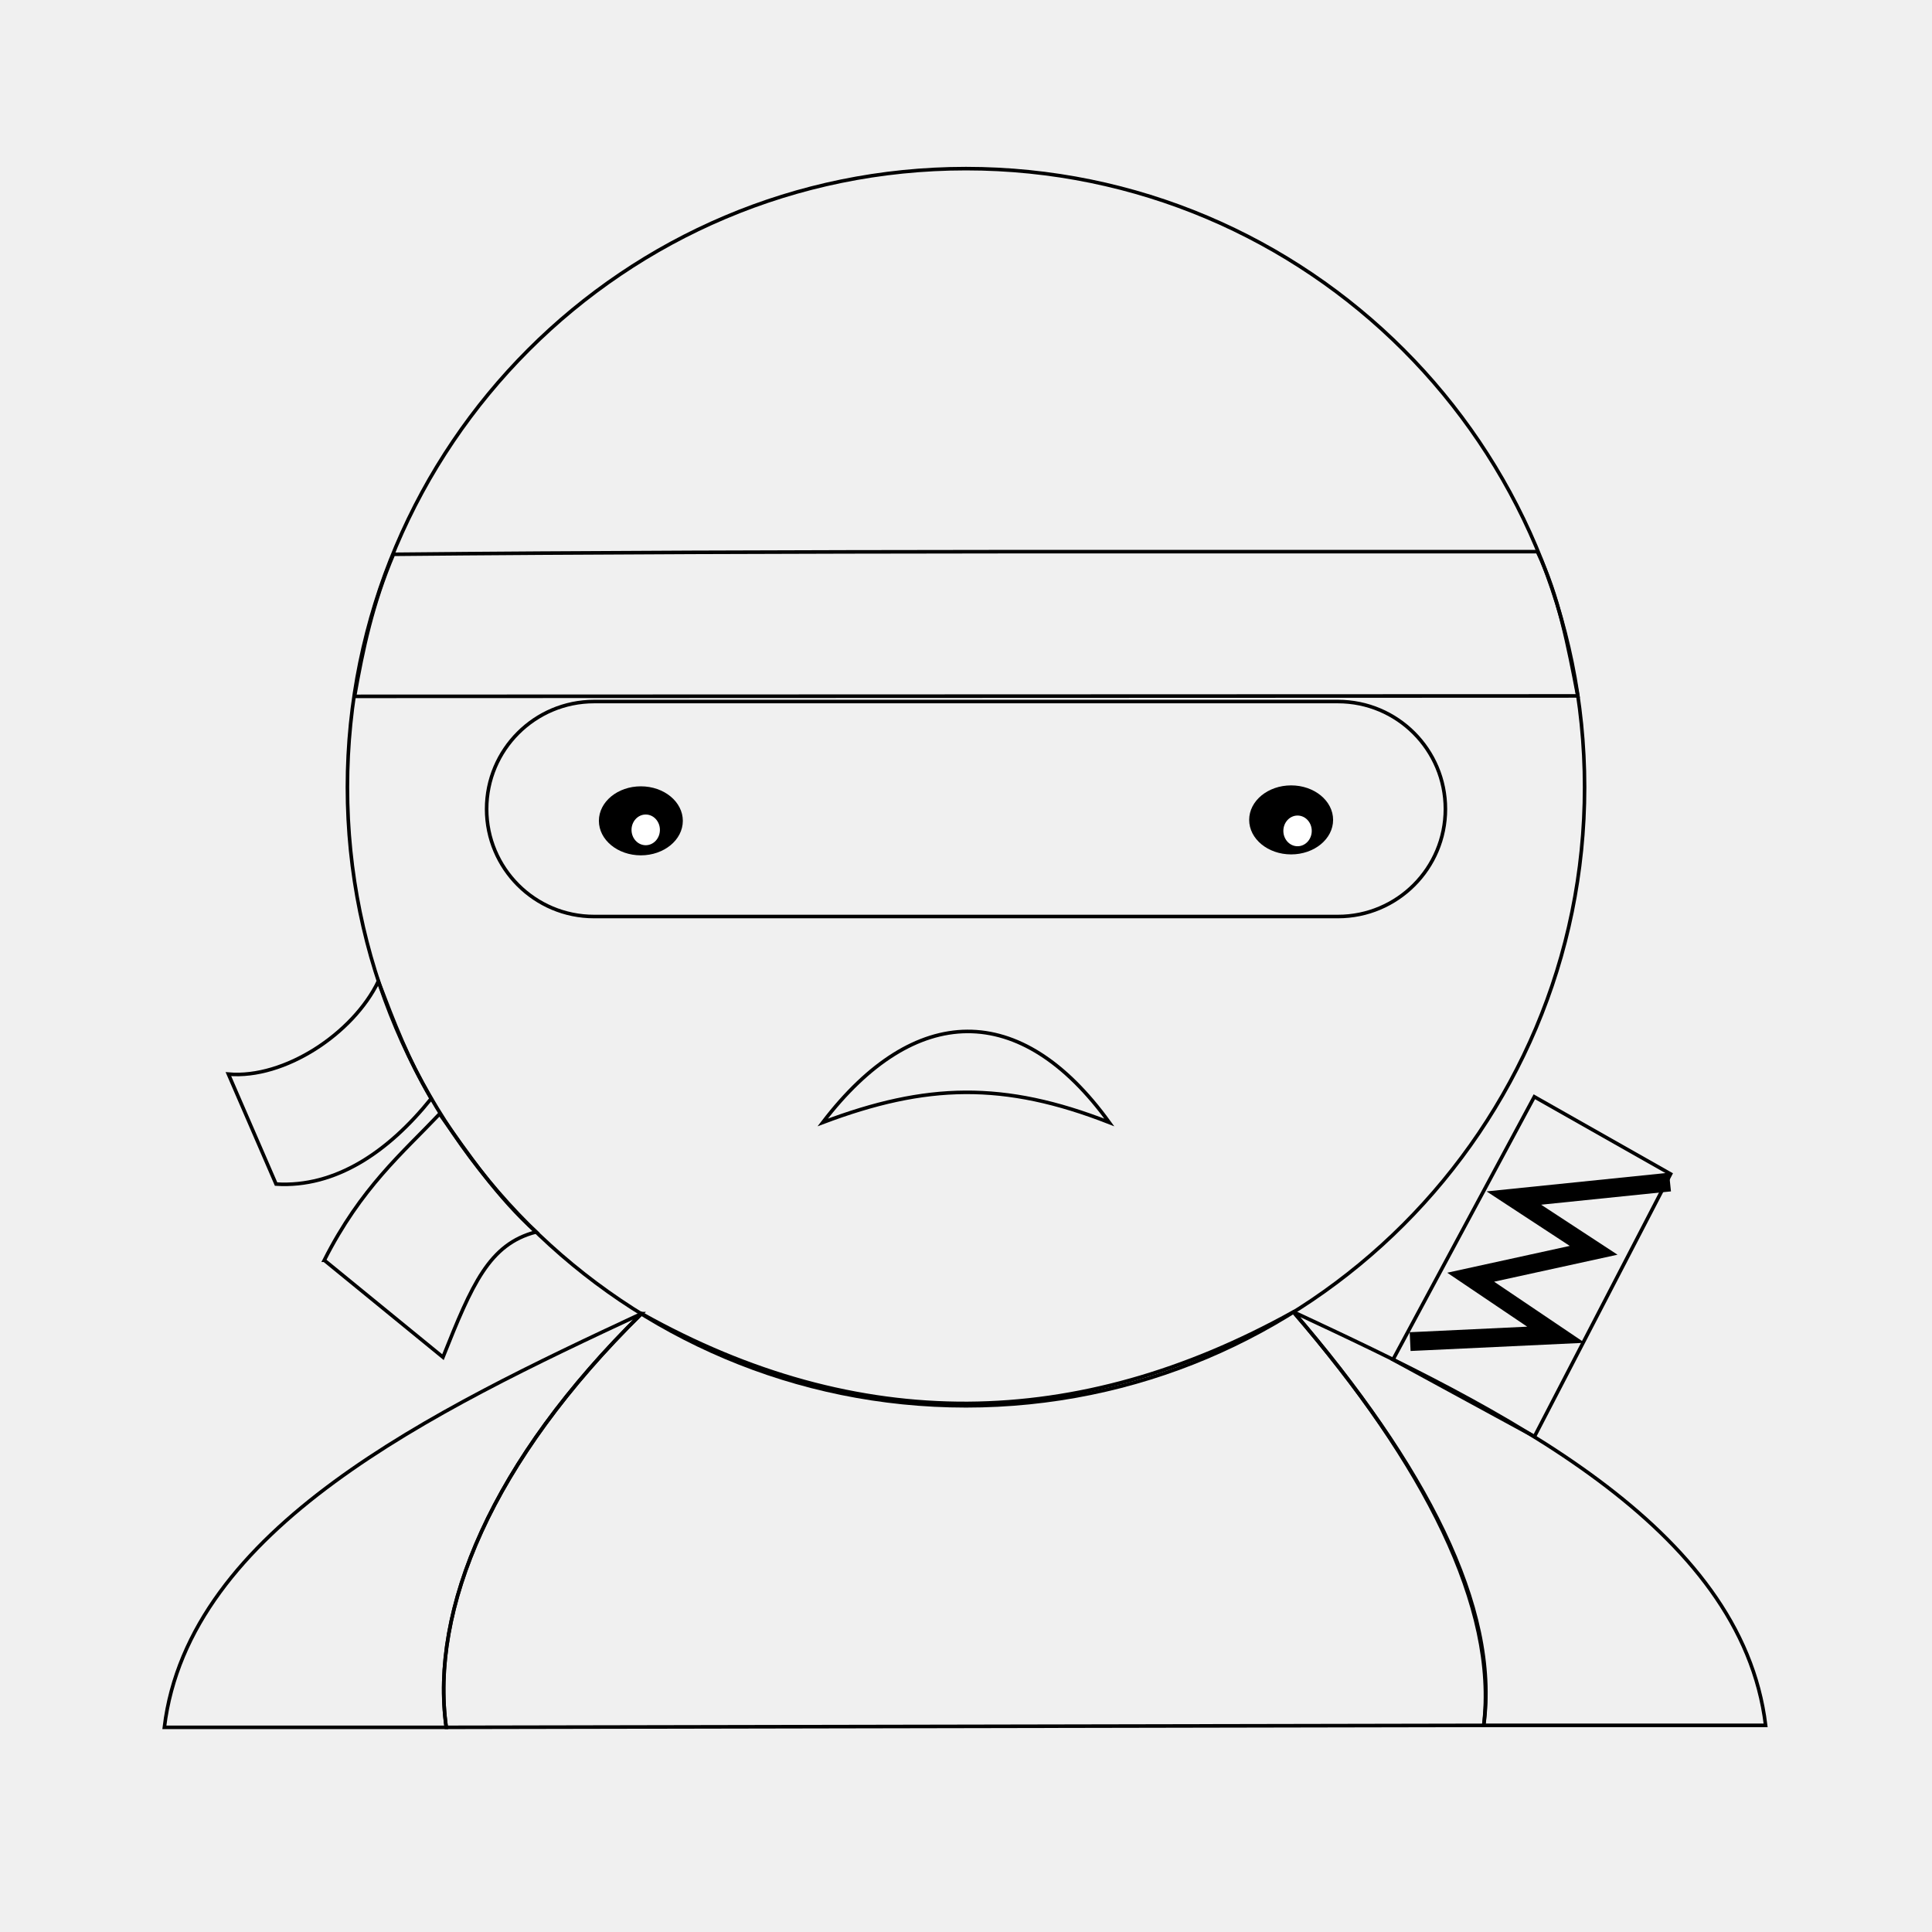
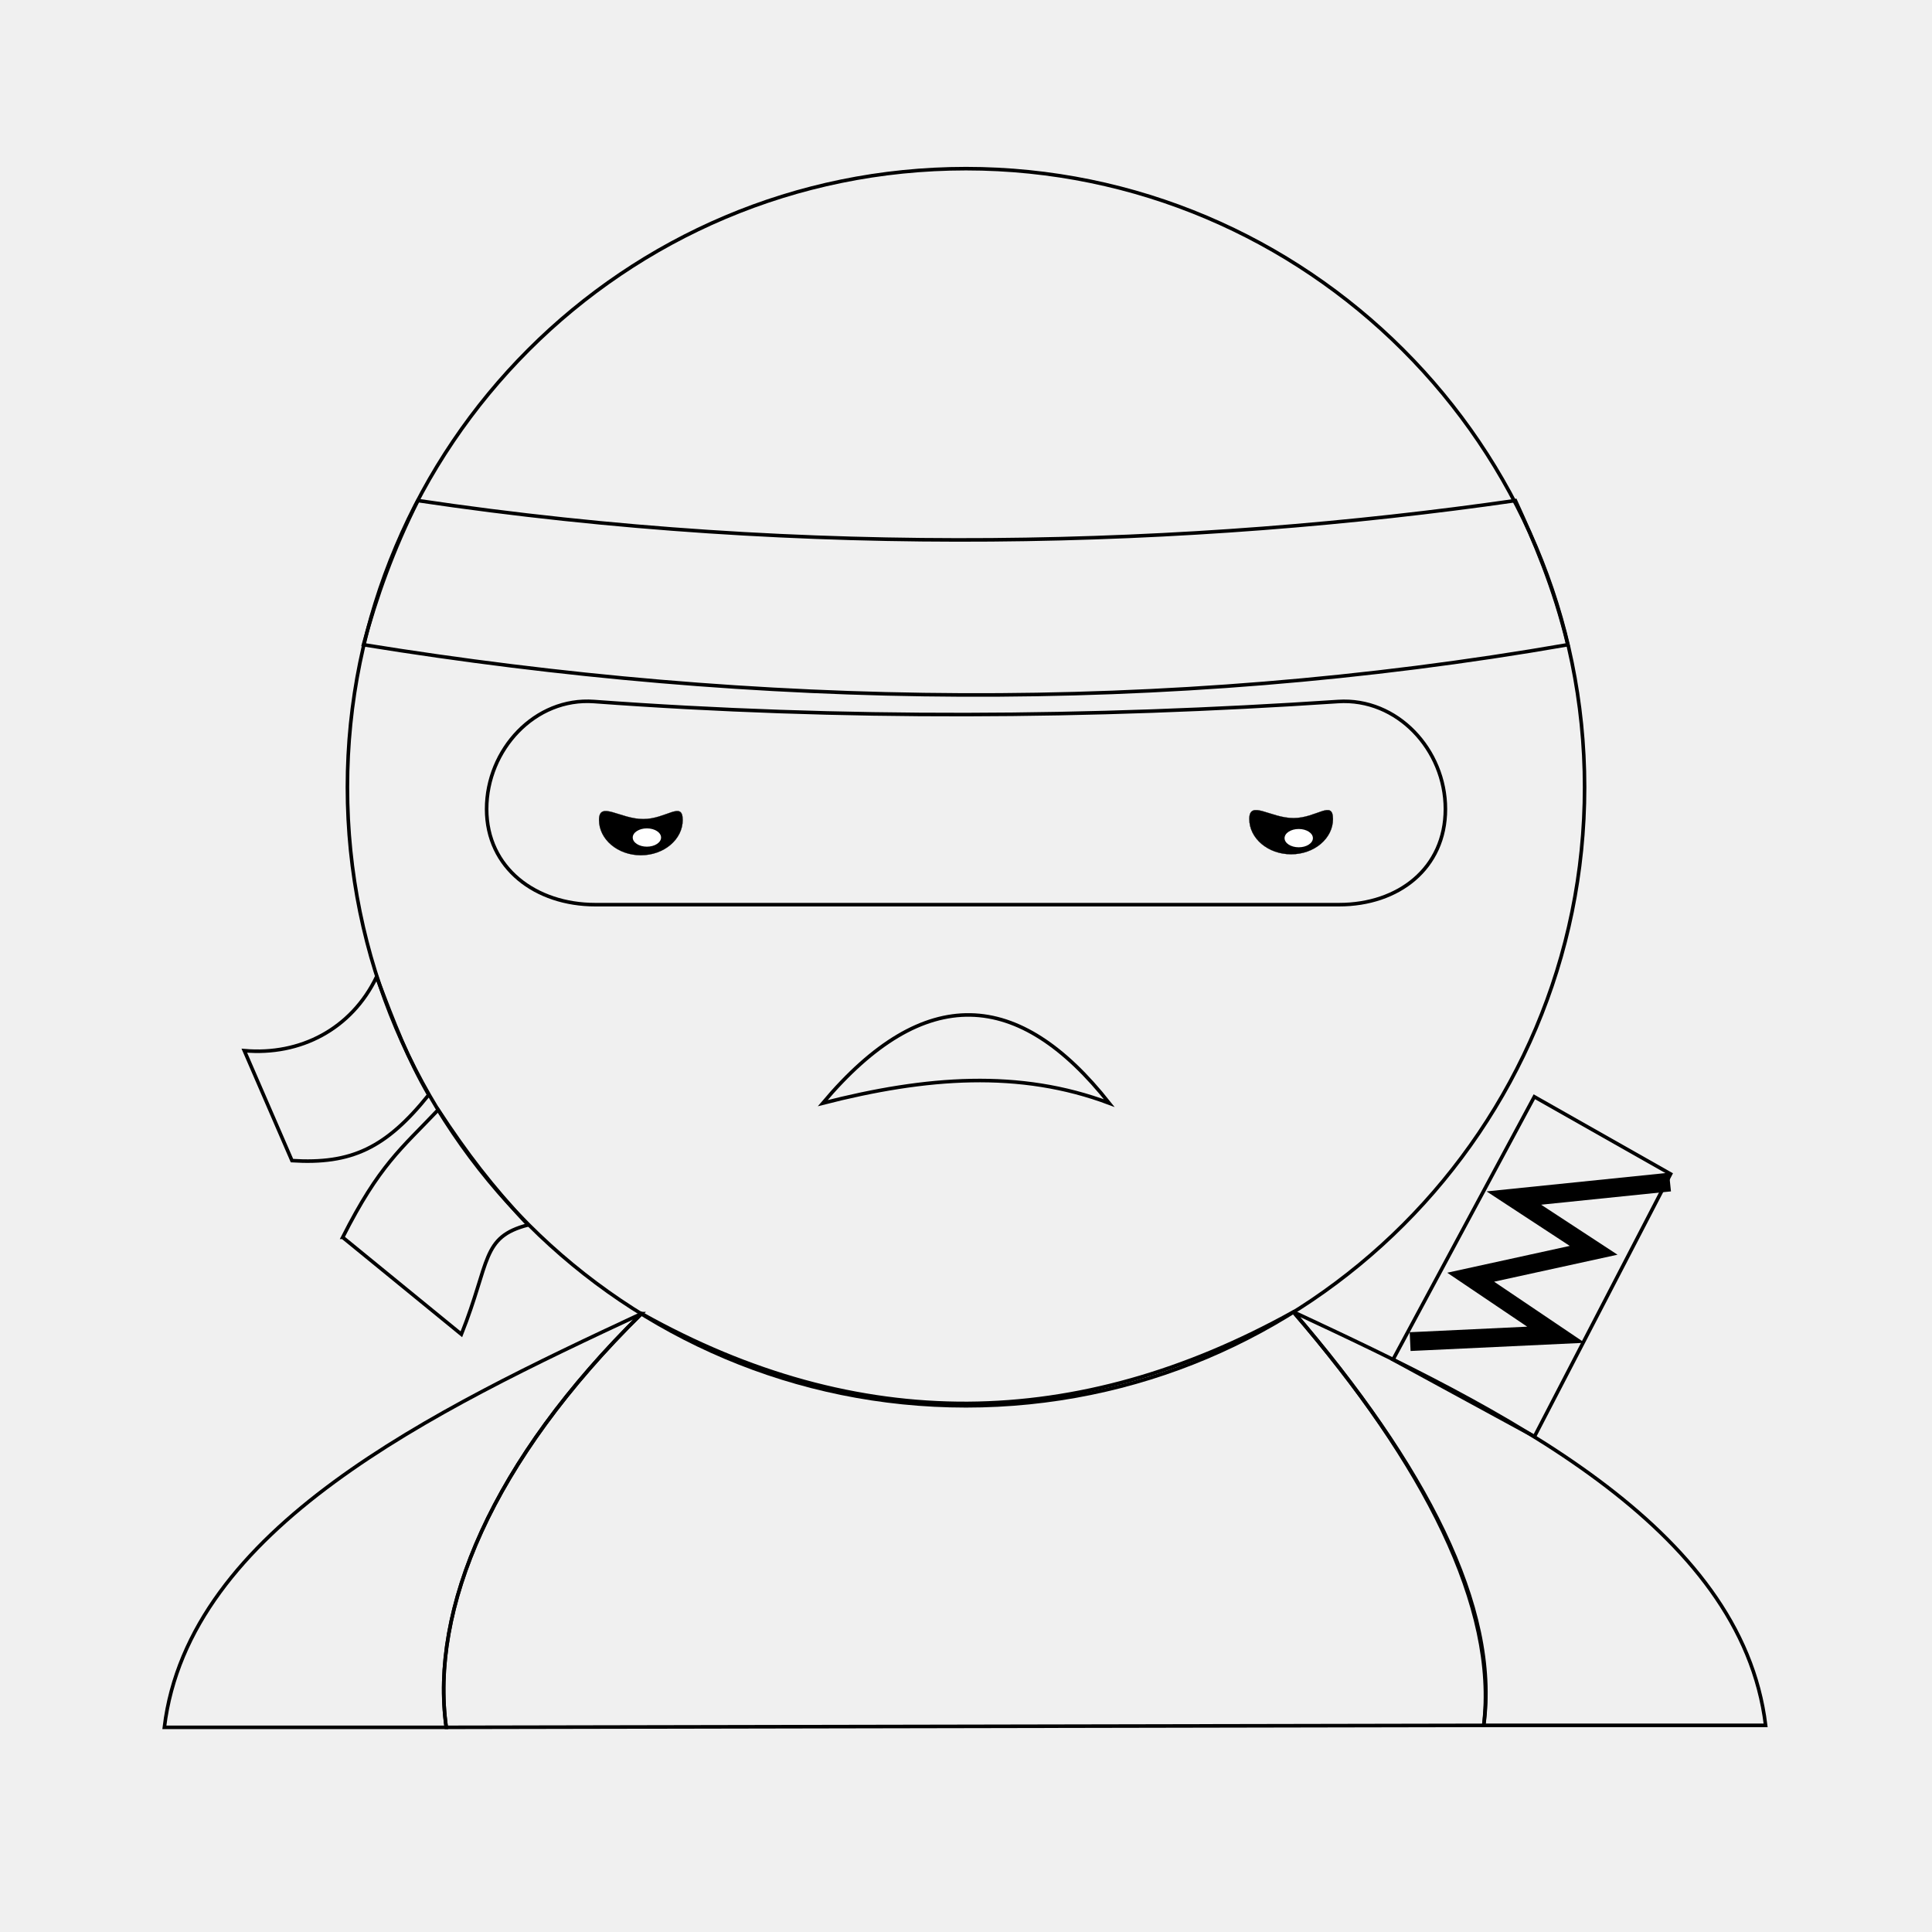
<svg xmlns="http://www.w3.org/2000/svg" id="emoji" viewBox="0 0 72 72" version="1.1">
  <defs id="defs18" />
  <path style="fill:none;stroke:#000000;stroke-width:0.133;stroke-linecap:butt;stroke-linejoin:miter;stroke-miterlimit:4;stroke-dasharray:none;stroke-opacity:1" d="M 57.18,40.873 62.259,43.751 57.184,53.536 51.913,50.668 Z" id="path900" />
  <path style="color:#000000;font-style:normal;font-variant:normal;font-weight:normal;font-stretch:normal;font-size:medium;line-height:normal;font-family:sans-serif;font-variant-ligatures:normal;font-variant-position:normal;font-variant-caps:normal;font-variant-numeric:normal;font-variant-alternates:normal;font-feature-settings:normal;text-indent:0;text-align:start;text-decoration:none;text-decoration-line:none;text-decoration-style:solid;text-decoration-color:#000000;letter-spacing:normal;word-spacing:normal;text-transform:none;writing-mode:lr-tb;direction:ltr;text-orientation:mixed;dominant-baseline:auto;baseline-shift:baseline;text-anchor:start;white-space:normal;shape-padding:0;clip-rule:nonzero;display:inline;overflow:visible;visibility:visible;opacity:1;isolation:auto;mix-blend-mode:normal;color-interpolation:sRGB;color-interpolation-filters:linearRGB;solid-color:#000000;solid-opacity:1;vector-effect:none;fill:#000000;fill-opacity:1;fill-rule:nonzero;stroke:none;stroke-width:0.7;stroke-linecap:square;stroke-linejoin:miter;stroke-miterlimit:4;stroke-dasharray:none;stroke-dashoffset:0;stroke-opacity:1;color-rendering:auto;image-rendering:auto;shape-rendering:auto;text-rendering:auto;enable-background:accumulate" d="m 62.199,43.703 -0.348,0.037 -6.451,0.66 3.1,2.031 -4.566,1 2.98,2.01 -4.029,0.191 -0.35,0.016 0.033,0.699 0.35,-0.016 6.139,-0.289 -3.375,-2.277 4.598,-1.006 -2.846,-1.863 4.488,-0.461 0.35,-0.035 z" id="path925" />
-   <path style="fill:none;stroke:#000000;stroke-width:0.133;stroke-linecap:butt;stroke-linejoin:miter;stroke-miterlimit:4;stroke-dasharray:none;stroke-opacity:1" d="m 14.1,36.572 c -0.941,1.951 -3.503,3.641 -5.588,3.457 l 1.776,4.098 c 2.207,0.138 4.182,-1.193 5.781,-3.185 -0.878,-1.504 -1.362,-2.782 -1.969,-4.37 z" id="path882" />
-   <path style="fill:none;stroke:#000000;stroke-width:0.133;stroke-linecap:butt;stroke-linejoin:miter;stroke-miterlimit:4;stroke-dasharray:none;stroke-opacity:1" d="m 12.086,46.965 4.422,3.613 c 1.086,-2.719 1.718,-4.212 3.468,-4.667 -1.441,-1.304 -2.504,-2.86 -3.592,-4.4 -1.373,1.449 -2.928,2.746 -4.299,5.454 z" id="path884" />
+   <path style="fill:none;stroke:#000000;stroke-width:0.133;stroke-linecap:butt;stroke-linejoin:miter;stroke-miterlimit:4;stroke-dasharray:none;stroke-opacity:1" d="m 14.035,36.405 c -0.941,1.951 -2.846,2.934 -4.93,2.75 l 1.776,4.098 c 2.207,0.138 3.497,-0.459 5.096,-2.451 -0.801,-1.399 -1.268,-2.616 -1.941,-4.397 z" id="path882" />
+   <path style="fill:none;stroke:#000000;stroke-width:0.133;stroke-linecap:butt;stroke-linejoin:miter;stroke-miterlimit:4;stroke-dasharray:none;stroke-opacity:1" d="m 12.772,46.112 4.422,3.613 c 1.086,-2.719 0.735,-3.621 2.485,-4.076 -1.375,-1.481 -2.25,-2.617 -3.349,-4.289 -1.373,1.449 -2.188,2.044 -3.559,4.752 z" id="path884" />
  <path style="fill:none;stroke:#000000;stroke-width:0.133;stroke-linecap:butt;stroke-linejoin:miter;stroke-miterlimit:4;stroke-dasharray:none;stroke-opacity:1" d="m 23.909,48.955 c -5.582,5.489 -7.892,11.019 -7.279,15.418 l 38.664,-0.074 c 0.605,-4.4 -2.215,-9.739 -7.093,-15.407 -8.061,4.48 -16.211,4.591 -24.292,0.063 z" id="path888" />
-   <circle style="display:inline;fill:none;fill-opacity:1;stroke:#000000;stroke-width:0.133;stroke-linecap:round;stroke-miterlimit:4;stroke-dasharray:none;stroke-opacity:1" id="path838" cx="36" cy="29.337" r="23.053" />
-   <path style="fill:none;stroke:#000000;stroke-width:0.133;stroke-linecap:butt;stroke-linejoin:miter;stroke-miterlimit:4;stroke-dasharray:none;stroke-opacity:1" d="m 57.294,20.557 c 0.793,1.649 1.15,3.537 1.505,5.378 l -45.585,0.016 c 0.31,-1.766 0.67,-3.465 1.449,-5.294 14.242,-0.138 31.762,-0.09 42.631,-0.099 z" id="path870" />
-   <path style="fill:none;stroke:#000000;stroke-width:0.133;stroke-linecap:round;stroke-linejoin:miter;stroke-miterlimit:4;stroke-dasharray:none;stroke-opacity:1" d="m 30.661,41.831 c 3.419,-4.478 7.378,-4.569 10.679,0 -3.928,-1.536 -6.822,-1.458 -10.679,0 z" id="path902" />
-   <path style="color:#000000;font-style:normal;font-variant:normal;font-weight:normal;font-stretch:normal;font-size:medium;line-height:normal;font-family:sans-serif;font-variant-ligatures:normal;font-variant-position:normal;font-variant-caps:normal;font-variant-numeric:normal;font-variant-alternates:normal;font-feature-settings:normal;text-indent:0;text-align:start;text-decoration:none;text-decoration-line:none;text-decoration-style:solid;text-decoration-color:#000000;letter-spacing:normal;word-spacing:normal;text-transform:none;writing-mode:lr-tb;direction:ltr;text-orientation:mixed;dominant-baseline:auto;baseline-shift:baseline;text-anchor:start;white-space:normal;shape-padding:0;clip-rule:nonzero;display:inline;overflow:visible;visibility:visible;opacity:1;isolation:auto;mix-blend-mode:normal;color-interpolation:sRGB;color-interpolation-filters:linearRGB;solid-color:#000000;solid-opacity:1;vector-effect:none;fill:none;fill-opacity:1;fill-rule:nonzero;stroke:#000000;stroke-width:0.133;stroke-linecap:round;stroke-linejoin:miter;stroke-miterlimit:4;stroke-dasharray:none;stroke-dashoffset:0;stroke-opacity:1;color-rendering:auto;image-rendering:auto;shape-rendering:auto;text-rendering:auto;enable-background:accumulate" d="m 22.139,26.144 c -2.21,0 -4.004,1.795 -4.004,4.006 0,2.21 1.793,4.006 4.004,4.006 h 27.723 c 2.21,0 4.004,-1.795 4.004,-4.006 0,-2.21 -1.793,-4.006 -4.004,-4.006 z" id="rect880" />
-   <ellipse style="fill:#000000;fill-opacity:1;stroke:none;stroke-width:0.102;stroke-linecap:round;stroke-miterlimit:4;stroke-dasharray:none;stroke-opacity:1" id="path906" cx="23.883" cy="30.59" rx="1.564" ry="1.286" />
-   <ellipse style="fill:#000000;fill-opacity:1;stroke:none;stroke-width:0.102;stroke-linecap:round;stroke-miterlimit:4;stroke-dasharray:none;stroke-opacity:1" id="path906-6" cx="48.117" cy="30.555" rx="1.564" ry="1.286" />
-   <ellipse style="fill:#ffffff;fill-opacity:1;stroke:none;stroke-width:0.133;stroke-linecap:square;stroke-linejoin:miter;stroke-miterlimit:4;stroke-dasharray:none;stroke-opacity:1" id="path826" cx="24.064" cy="30.927" rx="0.529" ry="0.572" />
-   <ellipse style="fill:#ffffff;fill-opacity:1;stroke:none;stroke-width:0.133;stroke-linecap:square;stroke-linejoin:miter;stroke-miterlimit:4;stroke-dasharray:none;stroke-opacity:1" id="path826-1" cx="48.356" cy="30.965" rx="0.529" ry="0.572" />
+   <path style="display:inline;fill:none;fill-opacity:1;stroke:#000000;stroke-width:0.133;stroke-linecap:round;stroke-miterlimit:4;stroke-dasharray:none;stroke-opacity:1" d="M 59.053,29.337 C 59.053,42.069 48.732,52.39 36,52.39 23.268,52.39 12.947,42.069 12.947,29.337 12.947,16.606 23.268,6.285 36,6.285 c 12.689,0 23.053,10.321 23.053,23.053 z" id="path838" />
+   <path style="fill:none;stroke:#000000;stroke-width:0.133;stroke-linecap:butt;stroke-linejoin:miter;stroke-miterlimit:4;stroke-dasharray:none;stroke-opacity:1" d="m 58.427,24.027 c -15.069,2.622 -30.239,2.369 -44.882,0 0.475,-1.766 1.117,-3.564 2.029,-5.372 14.512,2.161 28.849,1.738 40.901,0 0.695,1.516 1.434,3.215 1.952,5.372 z" id="path870" />
+   <path style="fill:none;stroke:#000000;stroke-width:0.133;stroke-linecap:round;stroke-linejoin:miter;stroke-miterlimit:4;stroke-dasharray:none;stroke-opacity:1" d="m 30.661,41.112 c 3.794,-4.51 7.316,-4.257 10.679,0 -3.334,-1.254 -6.822,-0.989 -10.679,0 z" id="path902" />
+   <path style="color:#000000;font-style:normal;font-variant:normal;font-weight:normal;font-stretch:normal;font-size:medium;line-height:normal;font-family:sans-serif;font-variant-ligatures:normal;font-variant-position:normal;font-variant-caps:normal;font-variant-numeric:normal;font-variant-alternates:normal;font-feature-settings:normal;text-indent:0;text-align:start;text-decoration:none;text-decoration-line:none;text-decoration-style:solid;text-decoration-color:#000000;letter-spacing:normal;word-spacing:normal;text-transform:none;writing-mode:lr-tb;direction:ltr;text-orientation:mixed;dominant-baseline:auto;baseline-shift:baseline;text-anchor:start;white-space:normal;shape-padding:0;clip-rule:nonzero;display:inline;overflow:visible;visibility:visible;opacity:1;isolation:auto;mix-blend-mode:normal;color-interpolation:sRGB;color-interpolation-filters:linearRGB;solid-color:#000000;solid-opacity:1;vector-effect:none;fill:none;fill-opacity:1;fill-rule:nonzero;stroke:#000000;stroke-width:0.133;stroke-linecap:round;stroke-linejoin:miter;stroke-miterlimit:4;stroke-dasharray:none;stroke-dashoffset:0;stroke-opacity:1;color-rendering:auto;image-rendering:auto;shape-rendering:auto;text-rendering:auto;enable-background:accumulate" d="m 22.139,26.144 c -2.204,-0.162 -4.004,1.795 -4.004,4.006 0,2.21 1.838,3.564 4.048,3.564 h 27.723 c 2.21,0 3.96,-1.353 3.96,-3.564 0,-2.21 -1.798,-4.153 -4.004,-4.006 -9.241,0.616 -18.482,0.68 -27.723,0 z" id="rect880" />
+   <path style="display:inline;fill:#000000;fill-opacity:1;stroke:#000000;stroke-width:0.008;stroke-linecap:round;stroke-miterlimit:4;stroke-dasharray:none;stroke-opacity:1" d="m 25.442,30.557 c 0,0.726 -0.698,1.315 -1.559,1.315 -0.861,0 -1.559,-0.589 -1.559,-1.315 0,-0.726 0.786,-0.033 1.647,-0.033 0.858,0 1.47,-0.693 1.47,0.033 z" id="path838-2" />
+   <path style="display:inline;fill:#000000;fill-opacity:1;stroke:#000000;stroke-width:0.008;stroke-linecap:round;stroke-miterlimit:4;stroke-dasharray:none;stroke-opacity:1" d="m 49.676,30.521 c 0,0.726 -0.698,1.315 -1.559,1.315 -0.861,0 -1.559,-0.589 -1.559,-1.315 0,-0.726 0.786,-0.033 1.647,-0.033 0.858,0 1.47,-0.693 1.47,0.033 z" id="path838-2-2" />
+   <path style="display:inline;fill:#ffffff;fill-opacity:1;stroke:none;stroke-width:0.002;stroke-linecap:round;stroke-miterlimit:4;stroke-dasharray:none;stroke-opacity:1" d="m 24.636,31.212 c 0,0.188 -0.237,0.341 -0.528,0.341 -0.292,0 -0.528,-0.153 -0.528,-0.341 0,-0.188 0.237,-0.341 0.528,-0.341 0.291,0 0.528,0.153 0.528,0.341 z" id="path838-2-4" />
+   <path style="display:inline;fill:#ffffff;fill-opacity:1;stroke:none;stroke-width:0.002;stroke-linecap:round;stroke-miterlimit:4;stroke-dasharray:none;stroke-opacity:1" d="m 48.928,31.235 c 0,0.188 -0.237,0.341 -0.528,0.341 -0.292,0 -0.528,-0.153 -0.528,-0.341 0,-0.188 0.237,-0.341 0.528,-0.341 0.291,0 0.528,0.153 0.528,0.341 z" id="path838-2-4-7" />
  <path style="fill:none;stroke:#000000;stroke-width:0.133;stroke-linecap:butt;stroke-linejoin:miter;stroke-miterlimit:4;stroke-dasharray:none;stroke-opacity:1" d="m 23.909,48.955 c -7.74,3.609 -16.883,7.988 -17.784,15.418 h 10.506 c -0.613,-4.4 1.708,-9.957 7.279,-15.418 z" id="path839" />
  <path style="display:inline;fill:none;stroke:#000000;stroke-width:0.133;stroke-linecap:butt;stroke-linejoin:miter;stroke-miterlimit:4;stroke-dasharray:none;stroke-opacity:1" d="m 48.201,48.892 c 7.74,3.609 16.697,7.976 17.599,15.407 H 55.294 c 0.529,-4.4 -2.215,-9.739 -7.093,-15.407 z" id="path839-1" />
</svg>
